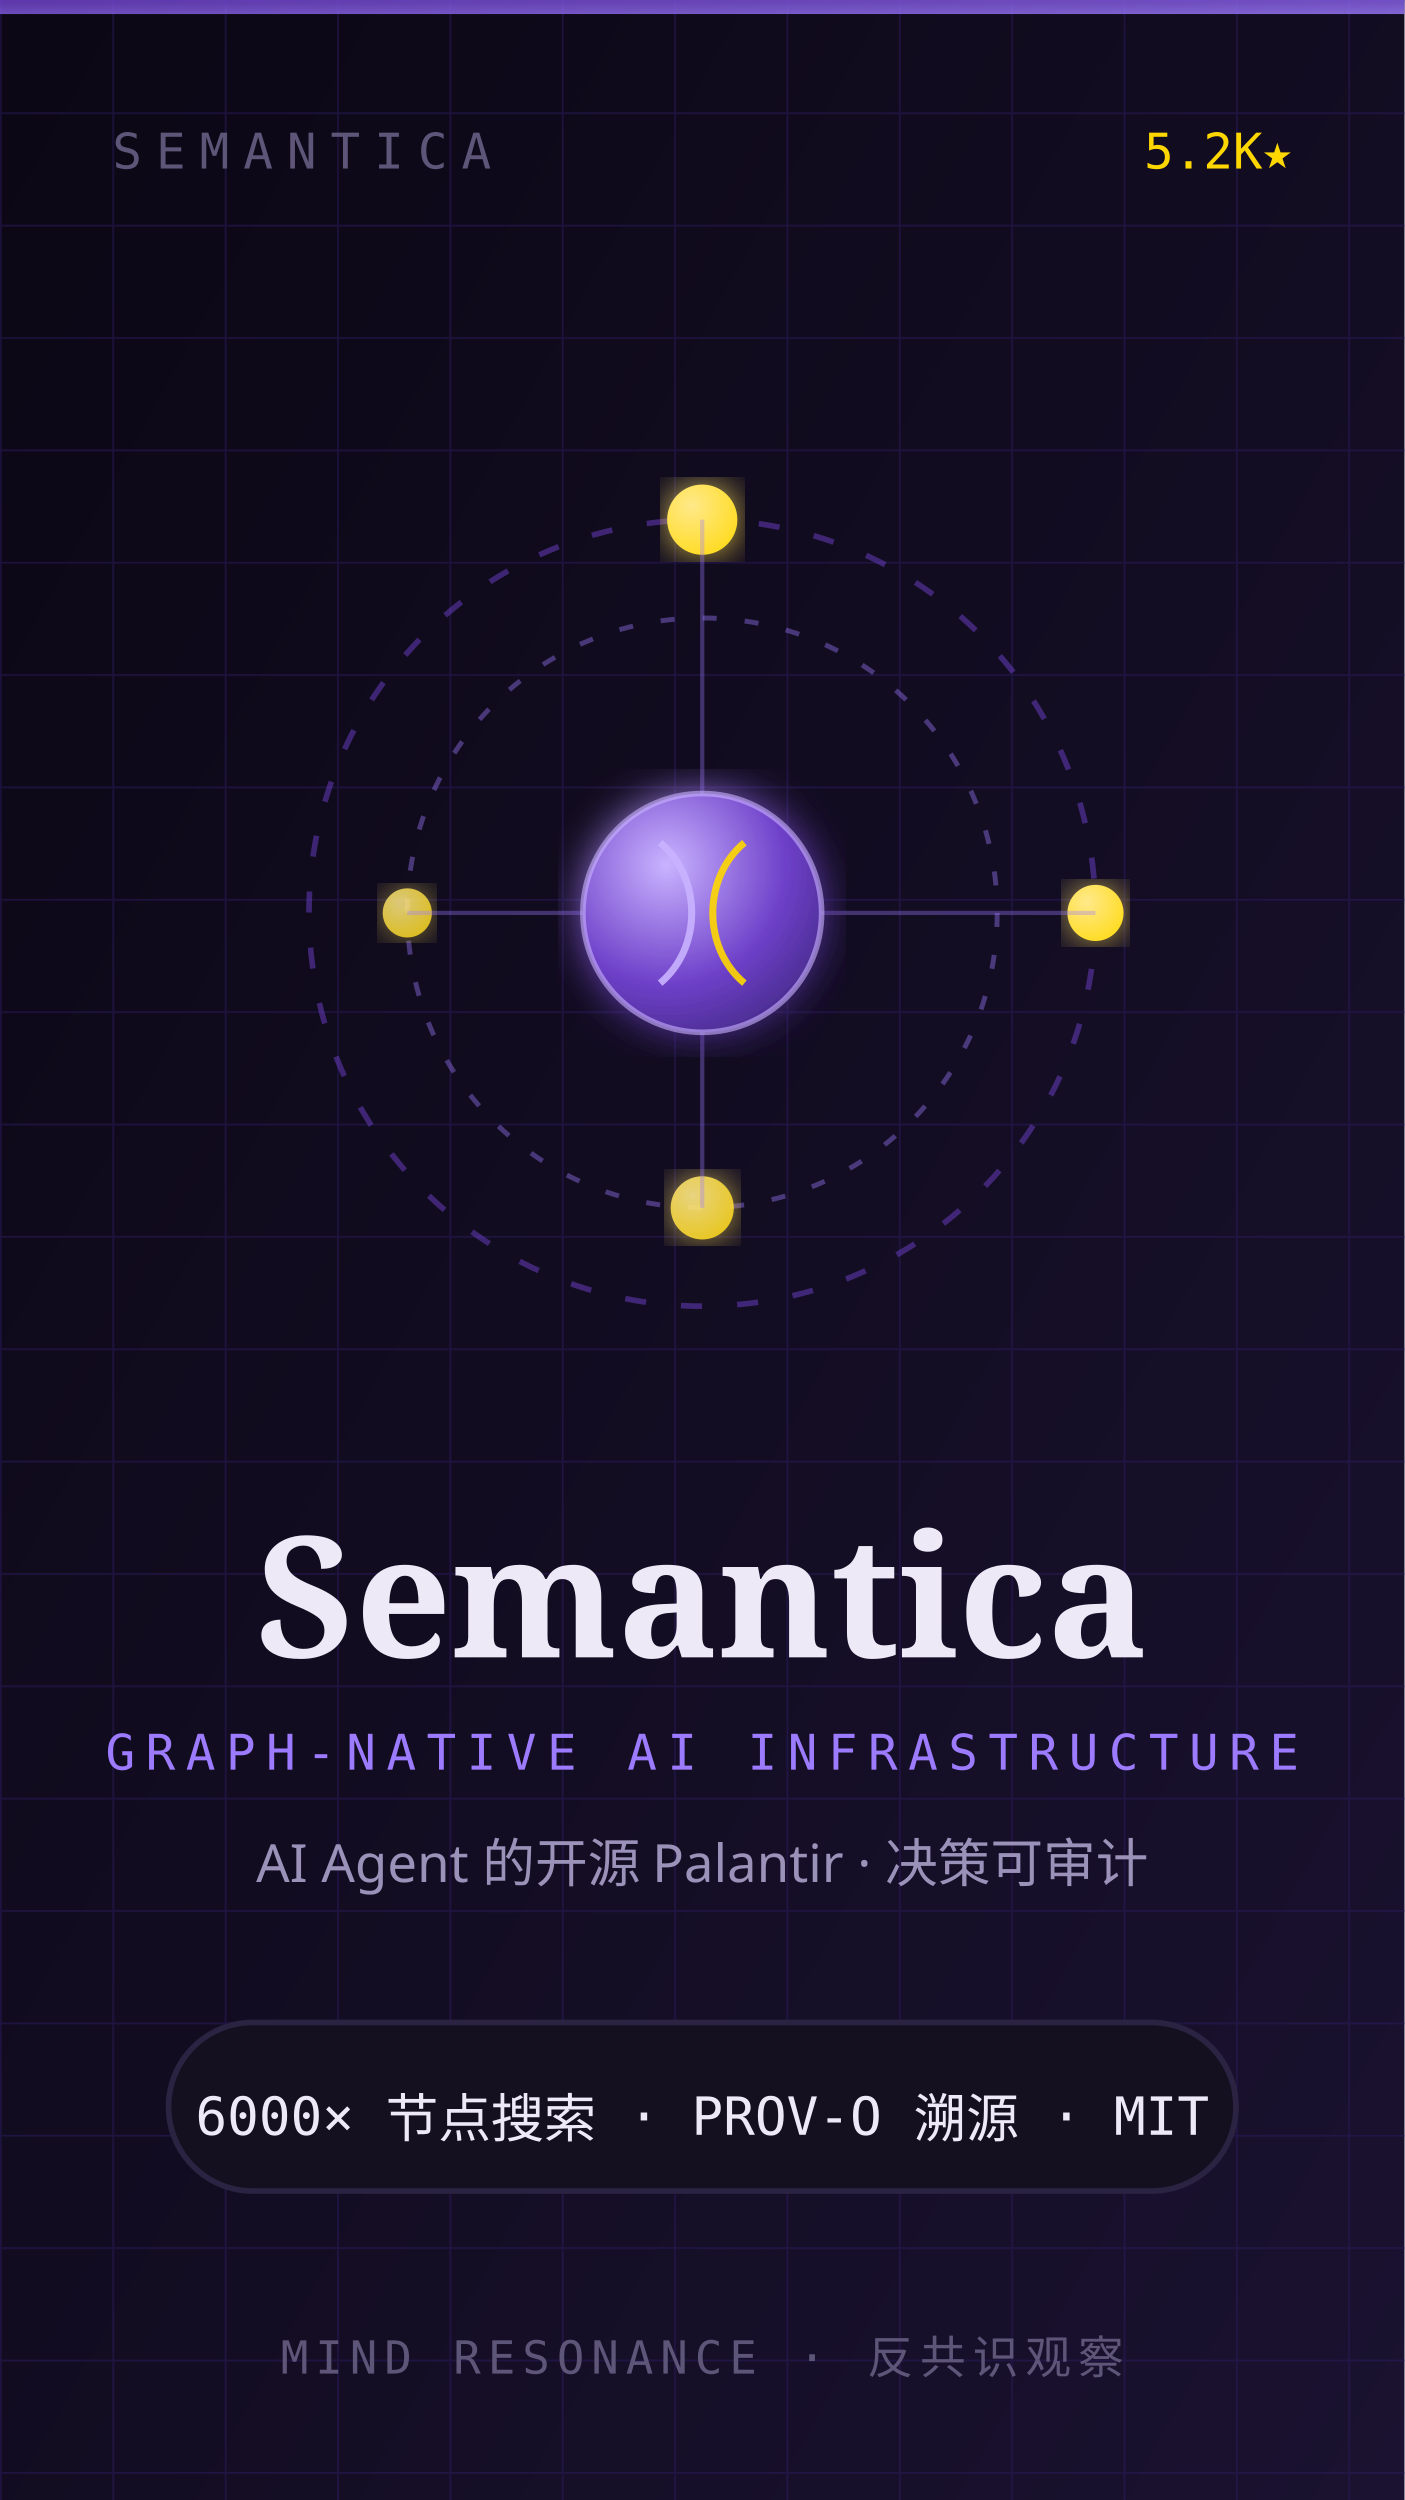
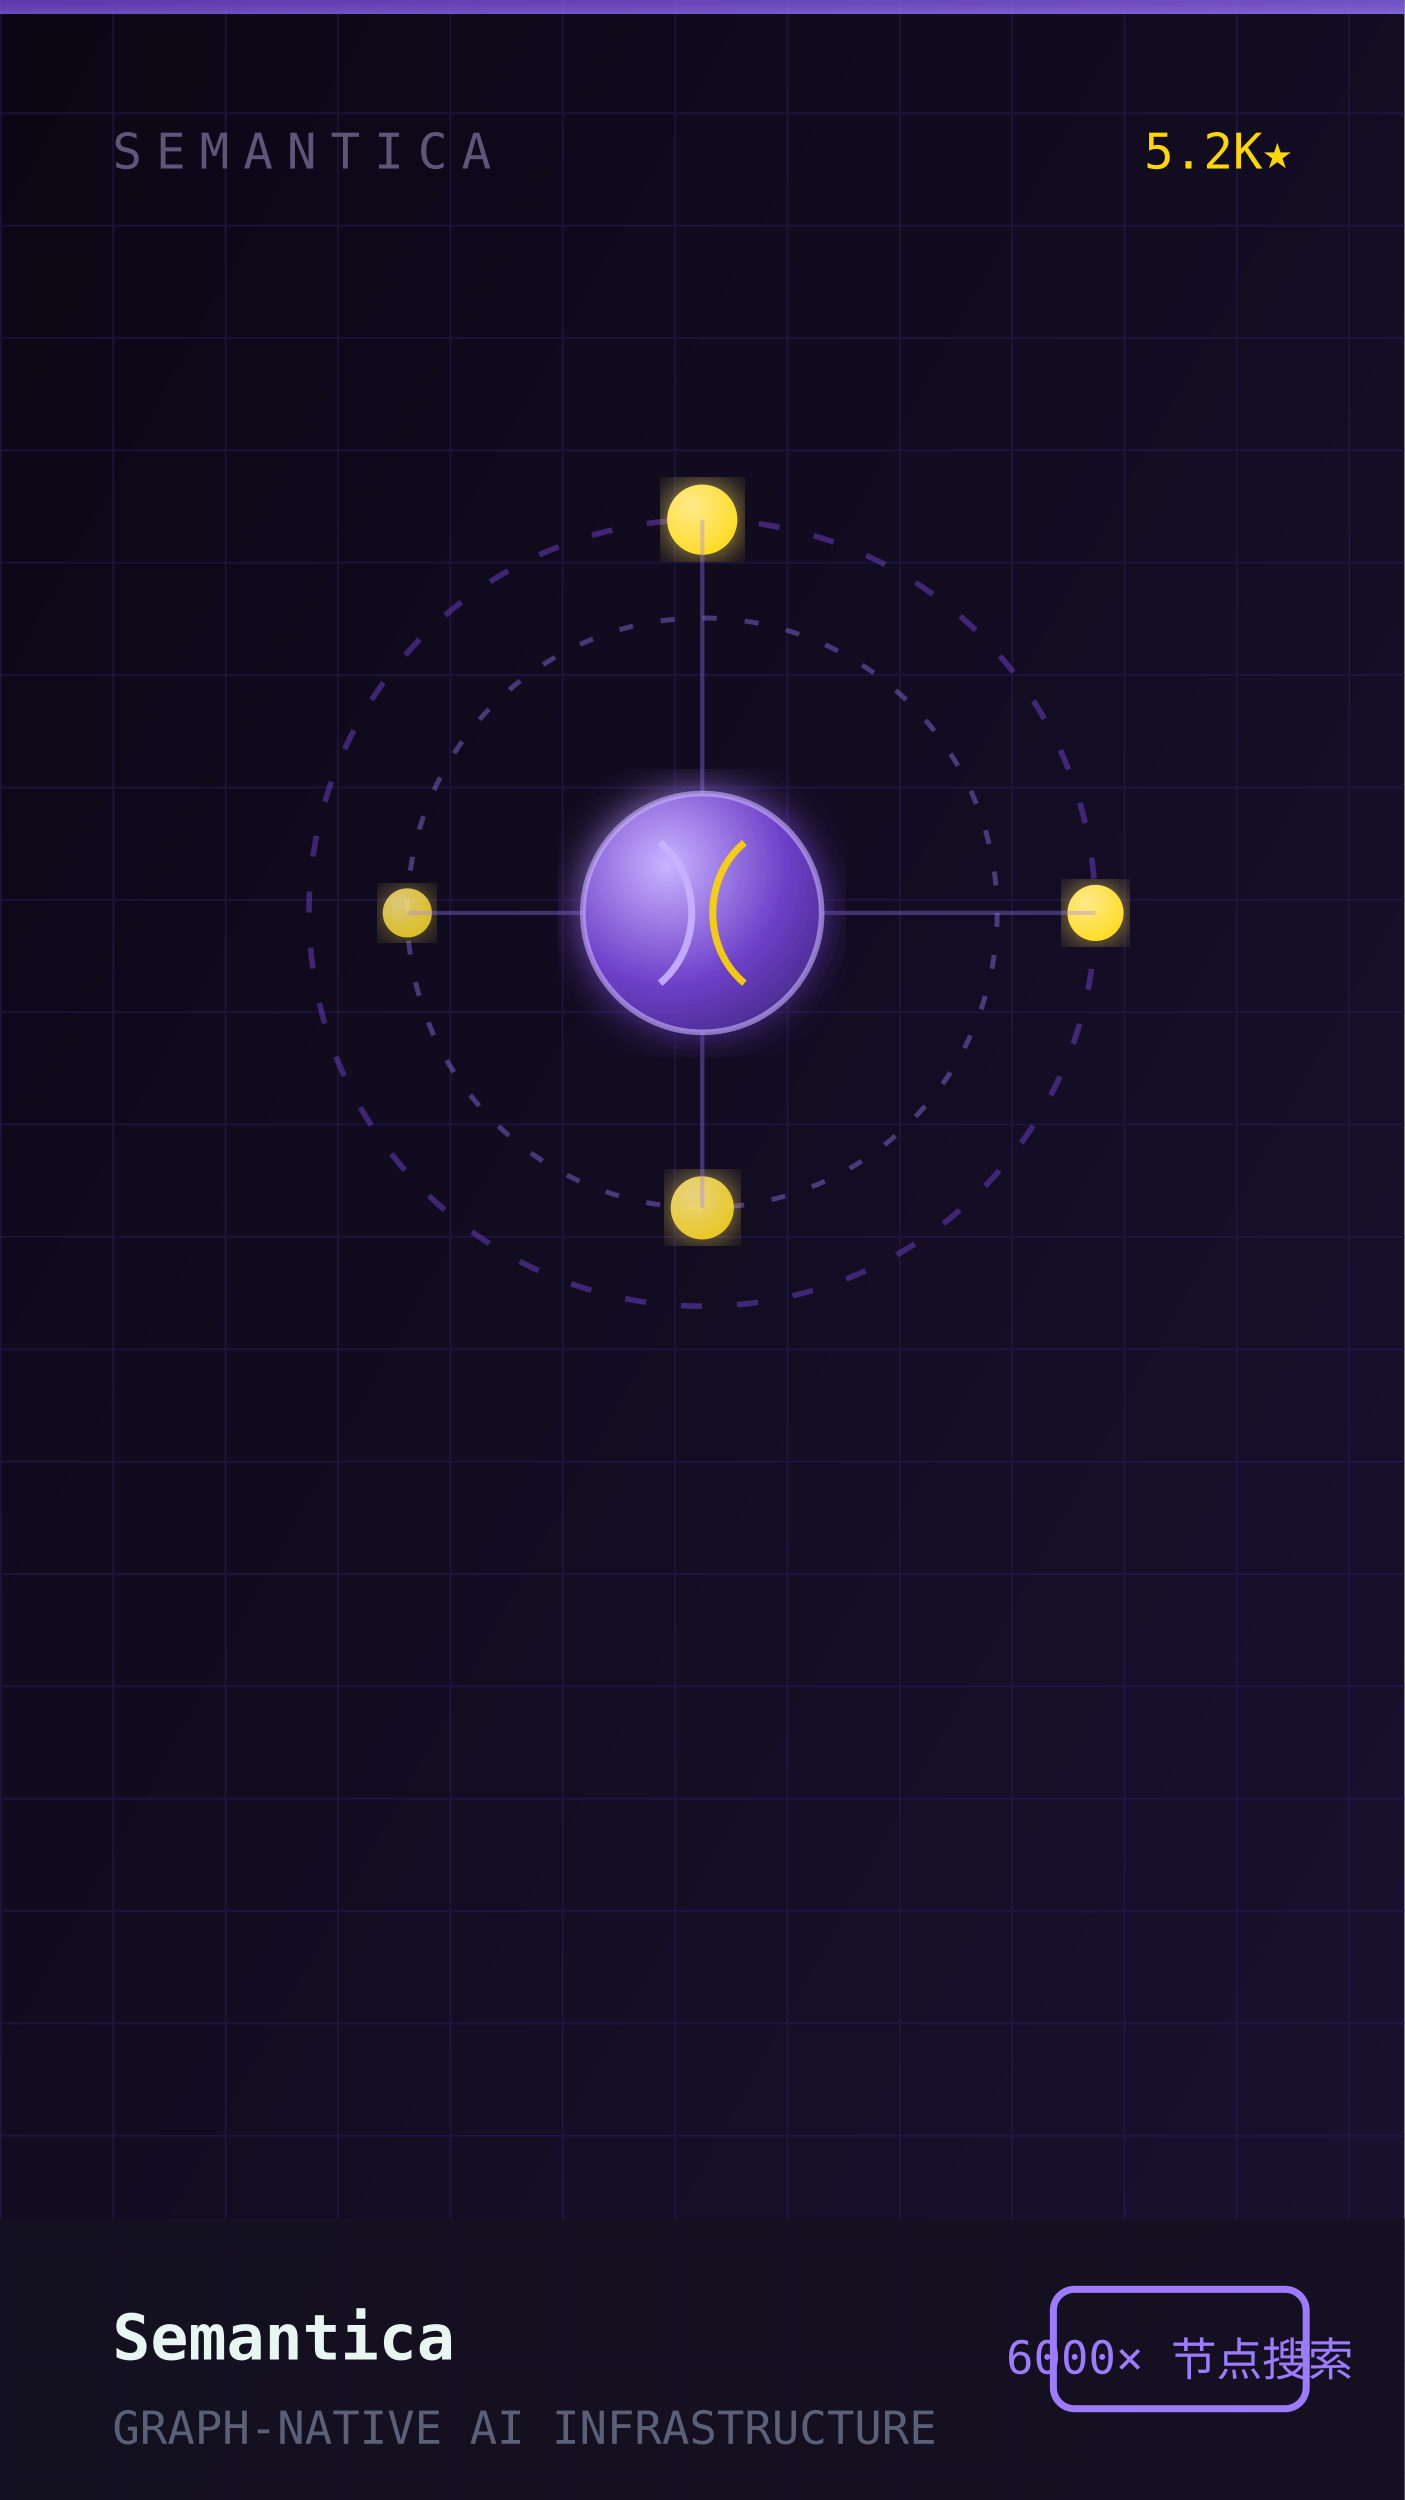
<svg xmlns="http://www.w3.org/2000/svg" width="200" height="356" viewBox="0 0 200 356">
  <defs>
    <linearGradient id="bg" x1="0" y1="0" x2="1" y2="1">
      <stop offset="0" stop-color="#0B0714" />
      <stop offset="1" stop-color="#1A1230" />
    </linearGradient>
    <linearGradient id="accentGrad" x1="0" y1="0" x2="1" y2="1">
      <stop offset="0" stop-color="#6E40C9" />
      <stop offset="1" stop-color="#9D7BFF" />
    </linearGradient>
    <radialGradient id="coreGrad" cx="0.35" cy="0.3" r="1">
      <stop offset="0" stop-color="#C9B3FF" />
      <stop offset="0.5" stop-color="#6E40C9" />
      <stop offset="1" stop-color="#2A1B5E" />
    </radialGradient>
    <radialGradient id="nodeGrad" cx="0.35" cy="0.3" r="1">
      <stop offset="0" stop-color="#FFE98A" />
      <stop offset="1" stop-color="#FFD700" />
    </radialGradient>
    <filter id="glow">
      <feGaussianBlur stdDeviation="3" result="b" />
      <feMerge>
        <feMergeNode in="b" />
        <feMergeNode in="SourceGraphic" />
      </feMerge>
    </filter>
    <pattern id="grid" width="16" height="16" patternUnits="userSpaceOnUse">
      <path d="M16 0H0V16" fill="none" stroke="#2A1B5E" stroke-width="0.5" />
    </pattern>
  </defs>
  <rect width="200" height="356" fill="url(#bg)" />
  <rect width="200" height="356" fill="url(#grid)" opacity="0.5" />
  <rect x="0" y="0" width="200" height="2" fill="url(#accentGrad)" opacity="0.8" />
  <text x="16" y="24" font-family="monospace" font-size="7" fill="#5E5678" letter-spacing="2">SEMANTICA</text>
  <text x="184" y="24" font-family="monospace" font-size="7" fill="#FFD700" text-anchor="end">5.2K★</text>
  <g transform="translate(100,130)">
    <circle r="56" fill="none" stroke="#6E40C9" stroke-width="0.8" stroke-dasharray="3 5" opacity="0.5">
      <animateTransform attributeName="transform" type="rotate" from="0 0 0" to="360 0 0" dur="16s" repeatCount="indefinite" />
    </circle>
    <circle r="42" fill="none" stroke="#9D7BFF" stroke-width="0.7" stroke-dasharray="2 4" opacity="0.4">
      <animateTransform attributeName="transform" type="rotate" from="360 0 0" to="0 0 0" dur="22s" repeatCount="indefinite" />
    </circle>
    <g>
      <circle cx="0" cy="-56" r="5" fill="url(#nodeGrad)" filter="url(#glow)">
        <animateTransform attributeName="transform" type="rotate" from="0 0 0" to="360 0 0" dur="16s" repeatCount="indefinite" />
      </circle>
    </g>
    <g>
      <circle cx="56" cy="0" r="4" fill="url(#nodeGrad)" filter="url(#glow)">
        <animateTransform attributeName="transform" type="rotate" from="0 0 0" to="-360 0 0" dur="22s" repeatCount="indefinite" />
      </circle>
    </g>
    <g>
      <circle cx="0" cy="42" r="4.5" fill="url(#nodeGrad)" filter="url(#glow)" opacity="0.9">
        <animateTransform attributeName="transform" type="rotate" from="360 0 0" to="0 0 0" dur="19s" repeatCount="indefinite" />
      </circle>
    </g>
    <g>
      <circle cx="-42" cy="0" r="3.5" fill="url(#nodeGrad)" filter="url(#glow)" opacity="0.85">
        <animateTransform attributeName="transform" type="rotate" from="0 0 0" to="360 0 0" dur="13s" repeatCount="indefinite" />
      </circle>
    </g>
    <line x1="0" y1="0" x2="0" y2="-56" stroke="#9D7BFF" stroke-width="0.6" opacity="0.35" />
    <line x1="0" y1="0" x2="56" y2="0" stroke="#9D7BFF" stroke-width="0.6" opacity="0.35" />
    <line x1="0" y1="0" x2="0" y2="42" stroke="#9D7BFF" stroke-width="0.6" opacity="0.35" />
    <line x1="0" y1="0" x2="-42" y2="0" stroke="#9D7BFF" stroke-width="0.6" opacity="0.35" />
    <circle r="17" fill="url(#coreGrad)" filter="url(#glow)">
      <animate attributeName="r" values="15;18;15" dur="2.6s" repeatCount="indefinite" />
    </circle>
    <circle r="17" fill="none" stroke="#C9B3FF" stroke-width="0.8" opacity="0.6">
      <animate attributeName="r" values="17;26;17" dur="2.6s" repeatCount="indefinite" />
      <animate attributeName="opacity" values="0.6;0;0.6" dur="2.6s" repeatCount="indefinite" />
    </circle>
    <path d="M-6 -10 C 0 -5, 0 5, -6 10" stroke="#C9B3FF" stroke-width="1" fill="none" opacity="0.9">
      <animate attributeName="opacity" values="0.4;1;0.4" dur="1.8s" repeatCount="indefinite" />
    </path>
    <path d="M6 -10 C 0 -5, 0 5, 6 10" stroke="#FFD700" stroke-width="1" fill="none" opacity="0.9">
      <animate attributeName="opacity" values="1;0.4;1" dur="1.8s" repeatCount="indefinite" />
    </path>
  </g>
-   <text x="100" y="236" text-anchor="middle" font-family="Georgia,serif" font-size="24" font-weight="bold" fill="#EDE9F6">Semantica</text>
-   <text x="100" y="252" text-anchor="middle" font-family="monospace" font-size="7" fill="#9D7BFF" letter-spacing="1.5">GRAPH-NATIVE AI INFRASTRUCTURE</text>
-   <text x="100" y="268" text-anchor="middle" font-family="sans-serif" font-size="7.5" fill="#9A92B8">AI Agent 的开源 Palantir · 决策可审计</text>
-   <rect x="24" y="288" width="152" height="24" rx="12" fill="#141020" stroke="#2A2342" stroke-width="0.8" />
-   <text x="100" y="304" text-anchor="middle" font-family="monospace" font-size="7.5" fill="#EDE9F6">6000× 节点搜索 · PROV-O 溯源 · MIT</text>
-   <text x="100" y="338" text-anchor="middle" font-family="monospace" font-size="6.5" fill="#5E5678" letter-spacing="1">MIND RESONANCE · 反共识观察</text>
+   <rect x="0" y="316" width="200" height="40" fill="#141020" opacity="0.92" />
+   <text x="16" y="336" font-family="monospace" font-size="9" fill="#E8F6F1" font-weight="bold">Semantica</text>
+   <text x="16" y="348" font-family="monospace" font-size="6.5" fill="#5A6078">GRAPH-NATIVE AI INFRASTRUCTURE</text>
+   <rect x="150" y="326" width="36" height="17" rx="3" fill="none" stroke="#9D7BFF" stroke-width="1" />
+   <text x="168" y="338" font-family="monospace" font-size="6.5" fill="#9D7BFF" text-anchor="middle">6000× 节点搜索</text>
</svg>
